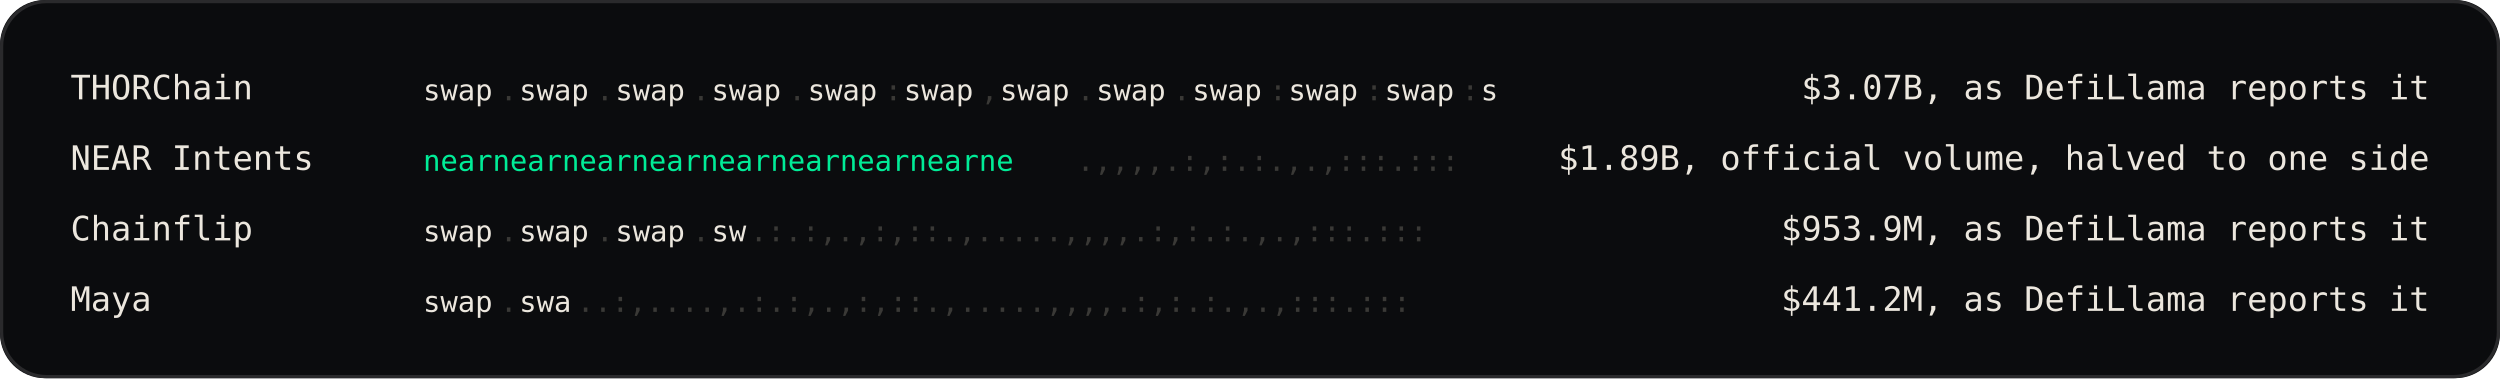
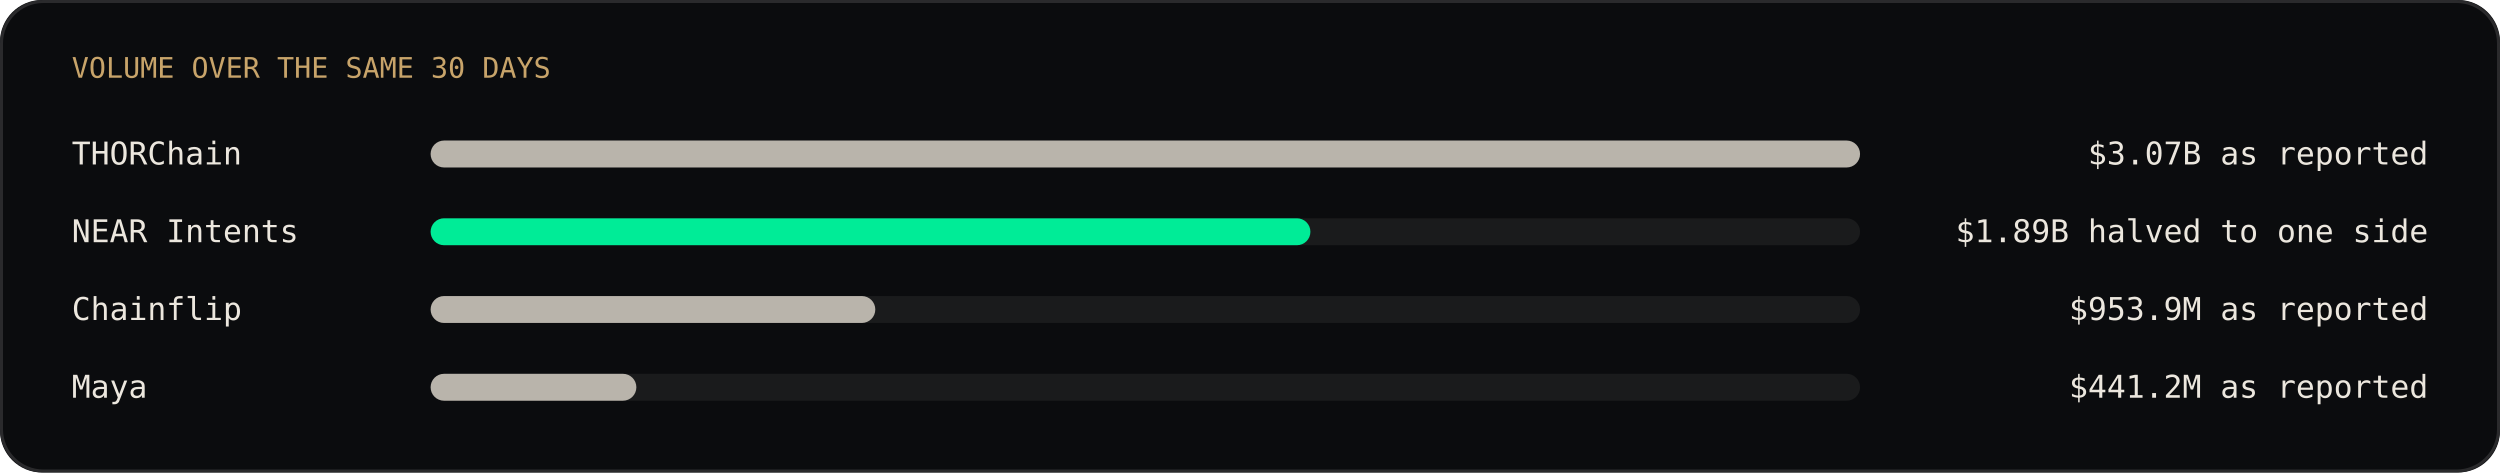
- <svg xmlns="http://www.w3.org/2000/svg" viewBox="0 0 780 118" width="780" height="118" font-family="'JetBrains Mono', ui-monospace, SFMono-Regular, Menlo, Consolas, monospace" font-size="9">
-   <rect width="780" height="118" rx="14" fill="#0b0c0e" />
-   <rect x="0.5" y="0.5" width="779" height="117" rx="14" fill="none" stroke="#2a2a2c" />
-   <text x="22.0" y="31.0" fill="#ece7de" font-size="10.5" text-anchor="start">THORChain</text>
-   <text x="132.0" y="31.3" fill="#ece7de" textLength="24.0" lengthAdjust="spacingAndGlyphs">swap</text>
-   <text x="156.0" y="31.3" fill="#3a3936" textLength="6.0" lengthAdjust="spacingAndGlyphs">.</text>
-   <text x="162.0" y="31.3" fill="#ece7de" textLength="24.0" lengthAdjust="spacingAndGlyphs">swap</text>
-   <text x="186.0" y="31.3" fill="#3a3936" textLength="6.0" lengthAdjust="spacingAndGlyphs">.</text>
-   <text x="192.0" y="31.3" fill="#ece7de" textLength="24.0" lengthAdjust="spacingAndGlyphs">swap</text>
-   <text x="216.0" y="31.3" fill="#3a3936" textLength="6.0" lengthAdjust="spacingAndGlyphs">.</text>
-   <text x="222.0" y="31.3" fill="#ece7de" textLength="24.0" lengthAdjust="spacingAndGlyphs">swap</text>
-   <text x="246.0" y="31.3" fill="#3a3936" textLength="6.0" lengthAdjust="spacingAndGlyphs">.</text>
-   <text x="252.0" y="31.3" fill="#ece7de" textLength="24.0" lengthAdjust="spacingAndGlyphs">swap</text>
-   <text x="276.0" y="31.3" fill="#3a3936" textLength="6.0" lengthAdjust="spacingAndGlyphs">:</text>
-   <text x="282.0" y="31.3" fill="#ece7de" textLength="24.0" lengthAdjust="spacingAndGlyphs">swap</text>
-   <text x="306.0" y="31.3" fill="#3a3936" textLength="6.0" lengthAdjust="spacingAndGlyphs">,</text>
-   <text x="312.0" y="31.3" fill="#ece7de" textLength="24.0" lengthAdjust="spacingAndGlyphs">swap</text>
-   <text x="336.0" y="31.3" fill="#3a3936" textLength="6.0" lengthAdjust="spacingAndGlyphs">.</text>
-   <text x="342.0" y="31.3" fill="#ece7de" textLength="24.0" lengthAdjust="spacingAndGlyphs">swap</text>
-   <text x="366.0" y="31.3" fill="#3a3936" textLength="6.0" lengthAdjust="spacingAndGlyphs">.</text>
-   <text x="372.0" y="31.3" fill="#ece7de" textLength="24.0" lengthAdjust="spacingAndGlyphs">swap</text>
-   <text x="396.0" y="31.3" fill="#3a3936" textLength="6.0" lengthAdjust="spacingAndGlyphs">:</text>
-   <text x="402.0" y="31.3" fill="#ece7de" textLength="24.0" lengthAdjust="spacingAndGlyphs">swap</text>
-   <text x="426.0" y="31.3" fill="#3a3936" textLength="6.0" lengthAdjust="spacingAndGlyphs">:</text>
-   <text x="432.0" y="31.3" fill="#ece7de" textLength="24.0" lengthAdjust="spacingAndGlyphs">swap</text>
-   <text x="456.0" y="31.3" fill="#3a3936" textLength="6.0" lengthAdjust="spacingAndGlyphs">:</text>
-   <text x="462.0" y="31.3" fill="#ece7de" textLength="6.0" lengthAdjust="spacingAndGlyphs">s</text>
-   <text x="758.0" y="31.0" fill="#ece7de" font-size="10.5" text-anchor="end">$3.07B, as DefiLlama reports it</text>
-   <text x="22.0" y="53.0" fill="#ece7de" font-size="10.5" text-anchor="start">NEAR Intents</text>
-   <text x="132.0" y="53.3" fill="#00ec97" textLength="204.0" lengthAdjust="spacingAndGlyphs">nearnearnearnearnearnearnearnearne</text>
-   <text x="336.0" y="53.3" fill="#3a3936" textLength="132.0" lengthAdjust="spacingAndGlyphs">.,,,,.:,:.:.,.,:::.:::</text>
-   <text x="758.0" y="53.0" fill="#ece7de" font-size="10.5" text-anchor="end">$1.89B, official volume, halved to one side</text>
-   <text x="22.0" y="75.0" fill="#ece7de" font-size="10.5" text-anchor="start">Chainflip</text>
-   <text x="132.0" y="75.3" fill="#ece7de" textLength="24.0" lengthAdjust="spacingAndGlyphs">swap</text>
-   <text x="156.0" y="75.3" fill="#3a3936" textLength="6.0" lengthAdjust="spacingAndGlyphs">.</text>
-   <text x="162.0" y="75.3" fill="#ece7de" textLength="24.0" lengthAdjust="spacingAndGlyphs">swap</text>
-   <text x="186.0" y="75.3" fill="#3a3936" textLength="6.0" lengthAdjust="spacingAndGlyphs">.</text>
-   <text x="192.0" y="75.3" fill="#ece7de" textLength="24.0" lengthAdjust="spacingAndGlyphs">swap</text>
-   <text x="216.0" y="75.3" fill="#3a3936" textLength="6.0" lengthAdjust="spacingAndGlyphs">.</text>
-   <text x="222.0" y="75.3" fill="#ece7de" textLength="12.0" lengthAdjust="spacingAndGlyphs">sw</text>
-   <text x="234.0" y="75.3" fill="#3a3936" textLength="234.0" lengthAdjust="spacingAndGlyphs">.:.:,.,:,::.,.....,,,,.:,:.:.,.,:::.:::</text>
-   <text x="758.0" y="75.0" fill="#ece7de" font-size="10.5" text-anchor="end">$953.9M, as DefiLlama reports it</text>
-   <text x="22.0" y="97.0" fill="#ece7de" font-size="10.5" text-anchor="start">Maya</text>
-   <text x="132.0" y="97.3" fill="#ece7de" textLength="24.0" lengthAdjust="spacingAndGlyphs">swap</text>
-   <text x="156.0" y="97.3" fill="#3a3936" textLength="6.0" lengthAdjust="spacingAndGlyphs">.</text>
-   <text x="162.0" y="97.3" fill="#ece7de" textLength="18.0" lengthAdjust="spacingAndGlyphs">swa</text>
-   <text x="180.0" y="97.3" fill="#3a3936" textLength="288.0" lengthAdjust="spacingAndGlyphs">..:,....,.:.:,.,:,::.,.....,,,,.:,:.:.,.,:::.:::</text>
-   <text x="758.0" y="97.0" fill="#ece7de" font-size="10.5" text-anchor="end">$441.2M, as DefiLlama reports it</text>
+ <svg xmlns="http://www.w3.org/2000/svg" viewBox="0 0 836 158" width="836" height="158" font-family="'JetBrains Mono', ui-monospace, SFMono-Regular, Menlo, Consolas, monospace" font-size="9">
+   <rect width="836" height="158" rx="14" fill="#0b0c0e" />
+   <rect x="0.5" y="0.5" width="835" height="157" rx="14" fill="none" stroke="#2a2a2c" />
+   <text x="24.0" y="26.0" fill="#c8a46a" font-size="9.5" font-weight="500" text-anchor="start">VOLUME OVER THE SAME 30 DAYS</text>
+   <text x="24.0" y="55.0" fill="#ece7de" font-size="10.5" font-weight="400" text-anchor="start">THORChain</text>
+   <rect x="144.0" y="47.0" width="478.0" height="9" rx="4.5" fill="#ece7de" fill-opacity="0.07" />
+   <rect x="144.0" y="47.0" width="478.0" height="9" rx="4.5" fill="#b9b4ab" />
+   <text x="812.0" y="55.0" fill="#ece7de" font-size="10.5" font-weight="400" text-anchor="end">$3.07B  as reported</text>
+   <text x="24.0" y="81.0" fill="#ece7de" font-size="10.5" font-weight="400" text-anchor="start">NEAR Intents</text>
+   <rect x="144.0" y="73.0" width="478.0" height="9" rx="4.5" fill="#ece7de" fill-opacity="0.07" />
+   <rect x="144.0" y="73.0" width="294.2" height="9" rx="4.5" fill="#00ec97" />
+   <text x="812.0" y="81.0" fill="#ece7de" font-size="10.5" font-weight="400" text-anchor="end">$1.89B  halved to one side</text>
+   <text x="24.0" y="107.0" fill="#ece7de" font-size="10.5" font-weight="400" text-anchor="start">Chainflip</text>
+   <rect x="144.0" y="99.0" width="478.0" height="9" rx="4.5" fill="#ece7de" fill-opacity="0.07" />
+   <rect x="144.0" y="99.0" width="148.7" height="9" rx="4.5" fill="#b9b4ab" />
+   <text x="812.0" y="107.0" fill="#ece7de" font-size="10.5" font-weight="400" text-anchor="end">$953.9M  as reported</text>
+   <text x="24.0" y="133.0" fill="#ece7de" font-size="10.5" font-weight="400" text-anchor="start">Maya</text>
+   <rect x="144.0" y="125.0" width="478.0" height="9" rx="4.5" fill="#ece7de" fill-opacity="0.07" />
+   <rect x="144.0" y="125.0" width="68.8" height="9" rx="4.5" fill="#b9b4ab" />
+   <text x="812.0" y="133.0" fill="#ece7de" font-size="10.5" font-weight="400" text-anchor="end">$441.2M  as reported</text>
</svg>
